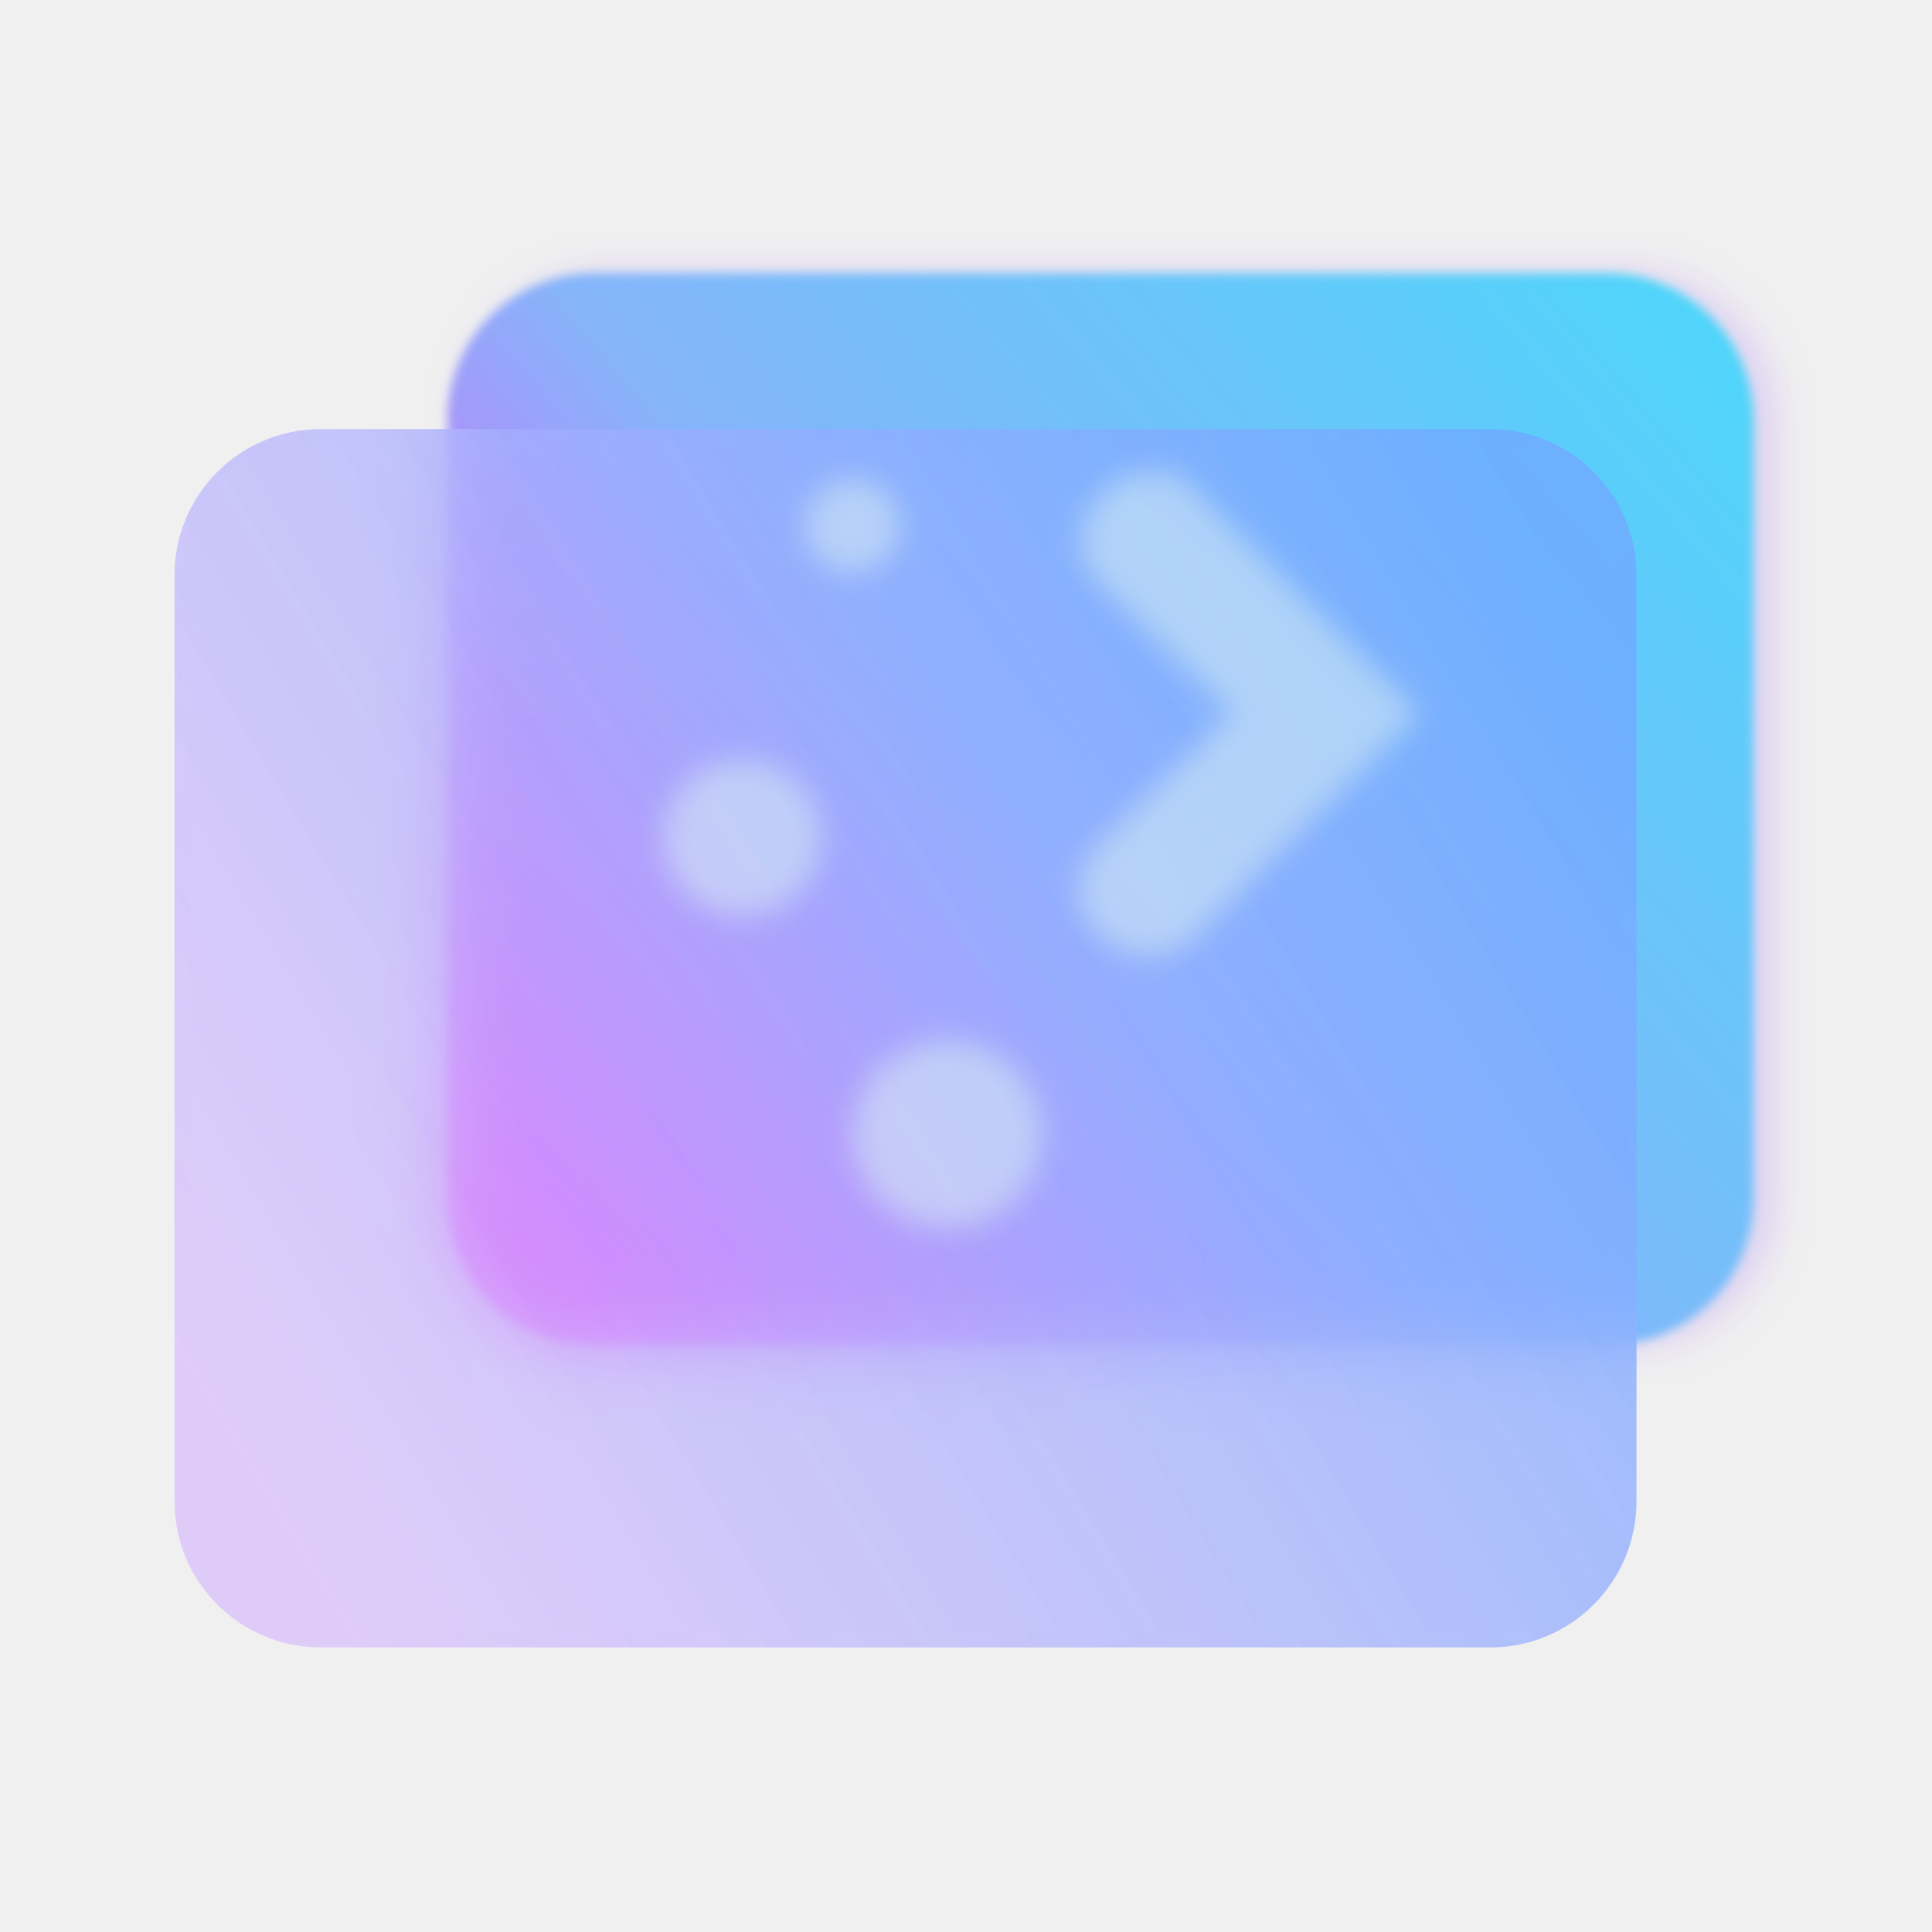
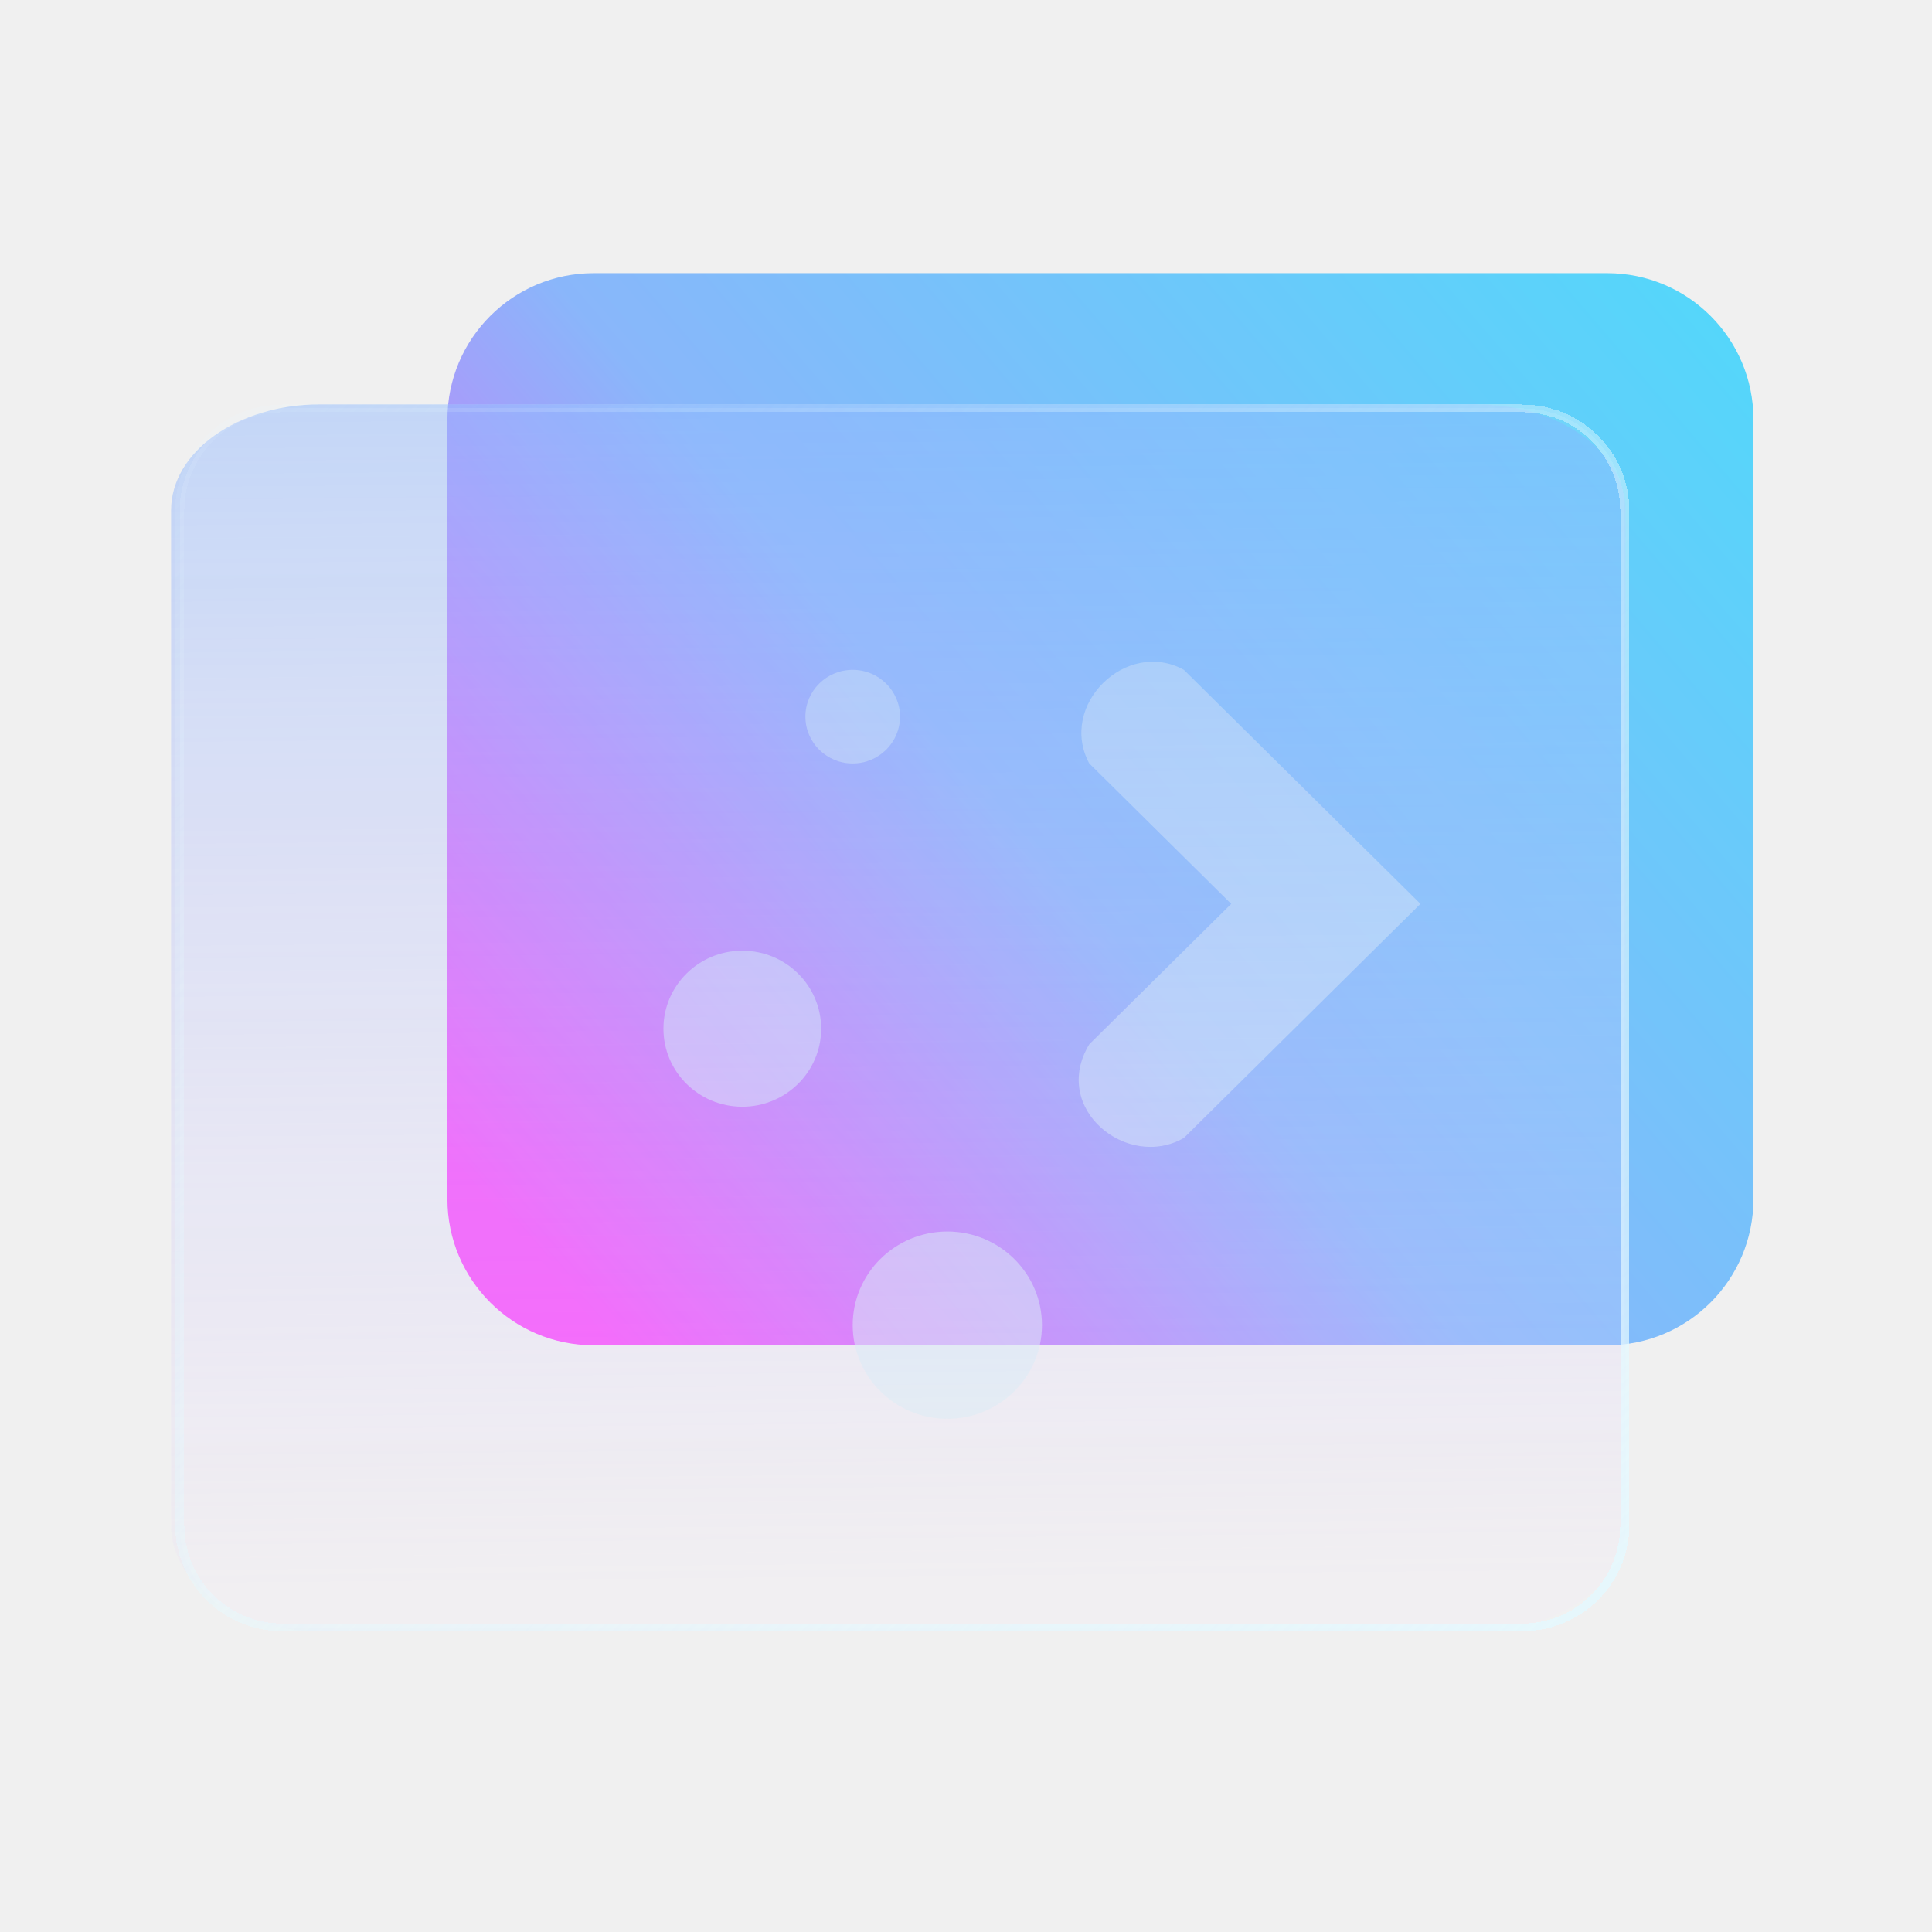
<svg xmlns="http://www.w3.org/2000/svg" xmlns:xlink="http://www.w3.org/1999/xlink" width="165" height="165" viewBox="0 0 165 165" fill="none" version="1.1" id="svg36">
  <defs id="defs36">
    <linearGradient id="linearGradient2">
      <stop style="stop-color:#ff00ff;stop-opacity:1" offset="0" id="stop4" />
      <stop style="stop-color:#5599ff;stop-opacity:1" offset="0.416" id="stop6" />
      <stop style="stop-color:#00ccff;stop-opacity:1" offset="1" id="stop5" />
    </linearGradient>
    <linearGradient id="linearGradient3" x1="119" y1="98" x2="145" y2="128" gradientUnits="userSpaceOnUse">
      <stop stop-color="#E4F9FF" stop-opacity="0.1" id="stop2" offset="0" style="stop-color:#e4f9ff;stop-opacity:0.654;" />
      <stop offset="1" stop-color="#E4F9FF" stop-opacity="0.8" id="stop3" />
    </linearGradient>
    <filter id="filter0_df_77:20" x="27" y="27" width="118" height="142" filterUnits="userSpaceOnUse" color-interpolation-filters="sRGB">
      <feFlood flood-opacity="0" result="BackgroundImageFix" id="feFlood10" />
      <feColorMatrix in="SourceAlpha" type="matrix" values="0 0 0 0 0 0 0 0 0 0 0 0 0 0 0 0 0 0 127 0" result="hardAlpha" id="feColorMatrix10" />
      <feOffset dy="2" id="feOffset10" />
      <feGaussianBlur stdDeviation="2" id="feGaussianBlur10" />
      <feComposite in2="hardAlpha" operator="out" id="feComposite10" />
      <feColorMatrix type="matrix" values="0 0 0 0 0.475 0 0 0 0 0.149 0 0 0 0 1 0 0 0 0.25 0" id="feColorMatrix11" />
      <feBlend mode="normal" in2="BackgroundImageFix" result="effect1_dropShadow_77:20" id="feBlend11" />
      <feBlend mode="normal" in="SourceGraphic" in2="effect1_dropShadow_77:20" result="shape" id="feBlend12" />
      <feGaussianBlur stdDeviation="0.5" result="effect2_foregroundBlur_77:20" id="feGaussianBlur12" />
    </filter>
    <filter id="filter1_b_77:20" x="-8" y="-7" width="141" height="166" filterUnits="userSpaceOnUse" color-interpolation-filters="sRGB">
      <feFlood flood-opacity="0" result="BackgroundImageFix" id="feFlood12" />
      <feGaussianBlur in="BackgroundImage" stdDeviation="4" id="feGaussianBlur13" />
      <feComposite in2="SourceAlpha" operator="in" result="effect1_backgroundBlur_77:20" id="feComposite13" />
      <feBlend mode="normal" in="SourceGraphic" in2="effect1_backgroundBlur_77:20" result="shape" id="feBlend13" />
    </filter>
    <filter id="filter2_d_77:20" x="89" y="0" width="39" height="37.5" filterUnits="userSpaceOnUse" color-interpolation-filters="sRGB">
      <feFlood flood-opacity="0" result="BackgroundImageFix" id="feFlood13" />
      <feColorMatrix in="SourceAlpha" type="matrix" values="0 0 0 0 0 0 0 0 0 0 0 0 0 0 0 0 0 0 127 0" result="hardAlpha" id="feColorMatrix13" />
      <feOffset dy="2" id="feOffset13" />
      <feGaussianBlur stdDeviation="2" id="feGaussianBlur14" />
      <feComposite in2="hardAlpha" operator="out" id="feComposite14" />
      <feColorMatrix type="matrix" values="0 0 0 0 0.298 0 0 0 0 0.455 0 0 0 0 1 0 0 0 0.25 0" id="feColorMatrix14" />
      <feBlend mode="normal" in2="BackgroundImageFix" result="effect1_dropShadow_77:20" id="feBlend14" />
      <feBlend mode="normal" in="SourceGraphic" in2="effect1_dropShadow_77:20" result="shape" id="feBlend15" />
    </filter>
    <filter id="filter3_d_77:20" x="11" y="52.5" width="102" height="12" filterUnits="userSpaceOnUse" color-interpolation-filters="sRGB">
      <feFlood flood-opacity="0" result="BackgroundImageFix" id="feFlood15" />
      <feColorMatrix in="SourceAlpha" type="matrix" values="0 0 0 0 0 0 0 0 0 0 0 0 0 0 0 0 0 0 127 0" result="hardAlpha" id="feColorMatrix15" />
      <feOffset dy="2" id="feOffset15" />
      <feGaussianBlur stdDeviation="2" id="feGaussianBlur15" />
      <feComposite in2="hardAlpha" operator="out" id="feComposite15" />
      <feColorMatrix type="matrix" values="0 0 0 0 0.298 0 0 0 0 0.455 0 0 0 0 1 0 0 0 0.25 0" id="feColorMatrix16" />
      <feBlend mode="normal" in2="BackgroundImageFix" result="effect1_dropShadow_77:20" id="feBlend16" />
      <feBlend mode="normal" in="SourceGraphic" in2="effect1_dropShadow_77:20" result="shape" id="feBlend17" />
    </filter>
    <filter id="filter4_d_77:20" x="11" y="77.5" width="102" height="12" filterUnits="userSpaceOnUse" color-interpolation-filters="sRGB">
      <feFlood flood-opacity="0" result="BackgroundImageFix" id="feFlood17" />
      <feColorMatrix in="SourceAlpha" type="matrix" values="0 0 0 0 0 0 0 0 0 0 0 0 0 0 0 0 0 0 127 0" result="hardAlpha" id="feColorMatrix17" />
      <feOffset dy="2" id="feOffset17" />
      <feGaussianBlur stdDeviation="2" id="feGaussianBlur17" />
      <feComposite in2="hardAlpha" operator="out" id="feComposite17" />
      <feColorMatrix type="matrix" values="0 0 0 0 0.298 0 0 0 0 0.455 0 0 0 0 1 0 0 0 0.25 0" id="feColorMatrix18" />
      <feBlend mode="normal" in2="BackgroundImageFix" result="effect1_dropShadow_77:20" id="feBlend18" />
      <feBlend mode="normal" in="SourceGraphic" in2="effect1_dropShadow_77:20" result="shape" id="feBlend19" />
    </filter>
    <filter id="filter5_d_77:20" x="11" y="103" width="63" height="12" filterUnits="userSpaceOnUse" color-interpolation-filters="sRGB">
      <feFlood flood-opacity="0" result="BackgroundImageFix" id="feFlood19" />
      <feColorMatrix in="SourceAlpha" type="matrix" values="0 0 0 0 0 0 0 0 0 0 0 0 0 0 0 0 0 0 127 0" result="hardAlpha" id="feColorMatrix19" />
      <feOffset dy="2" id="feOffset19" />
      <feGaussianBlur stdDeviation="2" id="feGaussianBlur19" />
      <feComposite in2="hardAlpha" operator="out" id="feComposite19" />
      <feColorMatrix type="matrix" values="0 0 0 0 0.298 0 0 0 0 0.455 0 0 0 0 1 0 0 0 0.25 0" id="feColorMatrix20" />
      <feBlend mode="normal" in2="BackgroundImageFix" result="effect1_dropShadow_77:20" id="feBlend20" />
      <feBlend mode="normal" in="SourceGraphic" in2="effect1_dropShadow_77:20" result="shape" id="feBlend21" />
    </filter>
    <filter id="filter6_b_77:20" x="91" y="94" width="78" height="38" filterUnits="userSpaceOnUse" color-interpolation-filters="sRGB">
      <feFlood flood-opacity="0" result="BackgroundImageFix" id="feFlood21" />
      <feGaussianBlur in="BackgroundImage" stdDeviation="2" id="feGaussianBlur21" />
      <feComposite in2="SourceAlpha" operator="in" result="effect1_backgroundBlur_77:20" id="feComposite21" />
      <feBlend mode="normal" in="SourceGraphic" in2="effect1_backgroundBlur_77:20" result="shape" id="feBlend22" />
    </filter>
    <filter id="filter7_d_77:20" x="104" y="107" width="16" height="16" filterUnits="userSpaceOnUse" color-interpolation-filters="sRGB">
      <feFlood flood-opacity="0" result="BackgroundImageFix" id="feFlood22" />
      <feColorMatrix in="SourceAlpha" type="matrix" values="0 0 0 0 0 0 0 0 0 0 0 0 0 0 0 0 0 0 127 0" result="hardAlpha" id="feColorMatrix22" />
      <feOffset dy="2" id="feOffset22" />
      <feGaussianBlur stdDeviation="2" id="feGaussianBlur22" />
      <feComposite in2="hardAlpha" operator="out" id="feComposite22" />
      <feColorMatrix type="matrix" values="0 0 0 0 0.298 0 0 0 0 0.455 0 0 0 0 1 0 0 0 0.25 0" id="feColorMatrix23" />
      <feBlend mode="normal" in2="BackgroundImageFix" result="effect1_dropShadow_77:20" id="feBlend23" />
      <feBlend mode="normal" in="SourceGraphic" in2="effect1_dropShadow_77:20" result="shape" id="feBlend24" />
    </filter>
    <filter id="filter8_d_77:20" x="140" y="107" width="16" height="16" filterUnits="userSpaceOnUse" color-interpolation-filters="sRGB">
      <feFlood flood-opacity="0" result="BackgroundImageFix" id="feFlood24" />
      <feColorMatrix in="SourceAlpha" type="matrix" values="0 0 0 0 0 0 0 0 0 0 0 0 0 0 0 0 0 0 127 0" result="hardAlpha" id="feColorMatrix24" />
      <feOffset dy="2" id="feOffset24" />
      <feGaussianBlur stdDeviation="2" id="feGaussianBlur24" />
      <feComposite in2="hardAlpha" operator="out" id="feComposite24" />
      <feColorMatrix type="matrix" values="0 0 0 0 0.298 0 0 0 0 0.455 0 0 0 0 1 0 0 0 0.25 0" id="feColorMatrix25" />
      <feBlend mode="normal" in2="BackgroundImageFix" result="effect1_dropShadow_77:20" id="feBlend25" />
      <feBlend mode="normal" in="SourceGraphic" in2="effect1_dropShadow_77:20" result="shape" id="feBlend26" />
    </filter>
    <filter id="filter9_d_77:20" x="122" y="107" width="16" height="16" filterUnits="userSpaceOnUse" color-interpolation-filters="sRGB">
      <feFlood flood-opacity="0" result="BackgroundImageFix" id="feFlood26" />
      <feColorMatrix in="SourceAlpha" type="matrix" values="0 0 0 0 0 0 0 0 0 0 0 0 0 0 0 0 0 0 127 0" result="hardAlpha" id="feColorMatrix26" />
      <feOffset dy="2" id="feOffset26" />
      <feGaussianBlur stdDeviation="2" id="feGaussianBlur26" />
      <feComposite in2="hardAlpha" operator="out" id="feComposite26" />
      <feColorMatrix type="matrix" values="0 0 0 0 0.298 0 0 0 0 0.455 0 0 0 0 1 0 0 0 0.25 0" id="feColorMatrix27" />
      <feBlend mode="normal" in2="BackgroundImageFix" result="effect1_dropShadow_77:20" id="feBlend27" />
      <feBlend mode="normal" in="SourceGraphic" in2="effect1_dropShadow_77:20" result="shape" id="feBlend28" />
    </filter>
    <linearGradient id="paint0_linear_77:20" x1="38.362" y1="41.562" x2="130.677" y2="175.566" gradientUnits="userSpaceOnUse">
      <stop stop-color="#FF62C0" id="stop28" />
      <stop offset="0.526" stop-color="#BE35FF" id="stop29" />
      <stop offset="1" stop-color="#7926FF" id="stop30" />
    </linearGradient>
    <linearGradient id="paint1_linear_77:20" x1="18.518" y1="6.294" x2="104.455" y2="148.135" gradientUnits="userSpaceOnUse">
      <stop stop-color="#D4B2FF" stop-opacity="0.1" id="stop31" offset="0" style="stop-color:#d4b2ff;stop-opacity:0.579;" />
      <stop offset="1" stop-color="#70A9FF" stop-opacity="0.8" id="stop32" />
    </linearGradient>
    <linearGradient id="paint2_linear_77:20" x1="97.5" y1="95.5" x2="144.5" y2="132.5" gradientUnits="userSpaceOnUse">
      <stop stop-color="#E4F9FF" stop-opacity="0.1" id="stop33" />
      <stop offset="1" stop-color="#E4F9FF" id="stop34" />
    </linearGradient>
    <linearGradient id="paint3_linear_77:20" x1="119" y1="98" x2="145" y2="128" gradientUnits="userSpaceOnUse">
      <stop stop-color="#E4F9FF" stop-opacity="0.1" id="stop35" />
      <stop offset="1" stop-color="#E4F9FF" stop-opacity="0.8" id="stop36" />
    </linearGradient>
    <linearGradient xlink:href="#linearGradient2" id="linearGradient5" x1="32.99" y1="44.093" x2="137.513" y2="166.132" gradientUnits="userSpaceOnUse" />
-     <filter style="color-interpolation-filters:sRGB" id="filter1" x="-0.047" y="-0.047" width="1.094" height="1.094">
-       <feGaussianBlur stdDeviation="1.5" id="feGaussianBlur1" />
-     </filter>
+     <linearGradient xlink:href="#paint0_linear_77:23" id="linearGradient2-3" x1="82.207" y1="173.297" x2="80.793" y2="21.816" gradientUnits="userSpaceOnUse" gradientTransform="matrix(0,-0.8913146,1.056646,0,-30.61145,167.4556)" />
+     <linearGradient id="paint0_linear_77:23" x1="43.299" y1="54.006" x2="168.955" y2="183.79" gradientUnits="userSpaceOnUse">
+       <stop stop-color="#D4B2FF" stop-opacity="0.1" id="stop33-6" />
+       <stop offset="1" stop-color="#70A9FF" stop-opacity="0.8" id="stop34-7" />
+     </linearGradient>
+     <linearGradient id="paint4_linear_77:23" x1="15.273" y1="23.227" x2="159" y2="178.227" gradientUnits="userSpaceOnUse" gradientTransform="matrix(0,-0.8913146,1.056646,0,-30.61145,167.4556)">
+       <stop stop-color="#E4F9FF" stop-opacity="0.1" id="stop43" />
+       <stop offset="1" stop-color="#E4F9FF" stop-opacity="0.8" id="stop44" />
+     </linearGradient>
  </defs>
-   <rect x="31" y="29" width="110" height="134" rx="15" id="rect1" style="fill:url(#linearGradient5);fill-opacity:1;filter:url(#filter0_df_77:20);opacity:0.687" transform="matrix(0,-0.8323864,0.8323864,0,14.0717,140.696)" />
-   <rect y="1" width="125" height="150" rx="15" id="rect2" x="0" transform="matrix(0,-0.8323864,0.8323864,0,14.0717,140.696)" style="fill:url(#paint1_linear_77:20);filter:url(#filter1_b_77:20)" fill="url(#paint1_linear_77:20)" />
-   <path id="path20-6-0" style="color:#31363b;mix-blend-mode:normal;fill:#d8f0f3;fill-opacity:0.535;stroke-width:3.191;filter:url(#filter1)" d="m 181.81,40.488 c -2.659,0 -4.813,2.131 -4.813,4.76 0,2.63 2.155,4.761 4.813,4.761 2.657,0 4.813,-2.132 4.813,-4.761 0,-2.629 -2.155,-4.76 -4.813,-4.76 z m 33.687,0 c -5.865,-3.221 -12.821,3.6 -9.625,9.522 l 14.438,14.282 -14.438,14.283 c -3.965,6.551 3.88,12.833 9.625,9.522 l 24.062,-23.804 z m -44.917,28.565 c -4.43,0 -8.021,3.553 -8.021,7.935 0,4.382 3.591,7.934 8.021,7.934 4.429,0 8.02,-3.552 8.02,-7.934 0,-4.382 -3.591,-7.935 -8.02,-7.935 z m 20.854,28.565 c -5.316,0 -9.625,4.263 -9.625,9.522 0,5.259 4.309,9.522 9.625,9.522 5.316,0 9.625,-4.263 9.625,-9.522 0,-5.259 -4.309,-9.522 -9.625,-9.522 z" class="ColorScheme-Text" transform="matrix(0.8396683,0,0,0.8396683,-79.83582,6.910673)" />
+   <rect x="31" y="29" width="110" height="134" rx="15" id="rect1" style="fill:url(#linearGradient5);fill-opacity:1;opacity:0.662" transform="matrix(0,-0.8323864,0.8323864,0,14.0717,140.696)" />
+   <path id="path20-6-0" style="color:#31363b;mix-blend-mode:normal;fill:#d8f0f3;fill-opacity:0.535;stroke-width:2.679" d="m 72.824,57.207 c -2.232,0 -4.041,1.79 -4.041,3.997 0,2.208 1.809,3.998 4.041,3.998 2.231,0 4.041,-1.79 4.041,-3.998 0,-2.207 -1.81,-3.997 -4.041,-3.997 z m 28.286,0 c -4.925,-2.704 -10.765,3.023 -8.082,7.995 L 105.151,77.195 93.028,89.187 c -3.329,5.501 3.258,10.775 8.082,7.995 l 20.204,-19.988 z M 63.395,81.192 c -3.719,0 -6.735,2.983 -6.735,6.662 0,3.68 3.016,6.662 6.735,6.662 3.719,0 6.735,-2.983 6.735,-6.662 0,-3.679 -3.015,-6.662 -6.735,-6.662 z m 17.51,23.985 c -4.464,0 -8.081,3.58 -8.081,7.995 0,4.415 3.618,7.995 8.081,7.995 4.463,0 8.082,-3.579 8.082,-7.995 0,-4.416 -3.619,-7.995 -8.082,-7.995 z" class="ColorScheme-Text" />
+   <g id="g5" transform="matrix(0,0.6759935,-0.8013845,0,154.0535,31.836)" style="stroke-width:0.97">
+     <rect x="4" y="19" width="155" height="155" rx="13.37" style="fill:url(#linearGradient2-3);fill-opacity:0.557;stroke-width:0.97" id="rect2" ry="15.85" />
+     <rect x="4.5" y="19.08" width="154" height="154" rx="12.924" stroke="url(#paint4_linear_77:23)" shape-rendering="crispEdges" id="rect5" style="fill:#ffffff;fill-opacity:0.099;stroke:url(#paint4_linear_77:23);stroke-width:0.97" ry="10.922" />
+   </g>
</svg>
